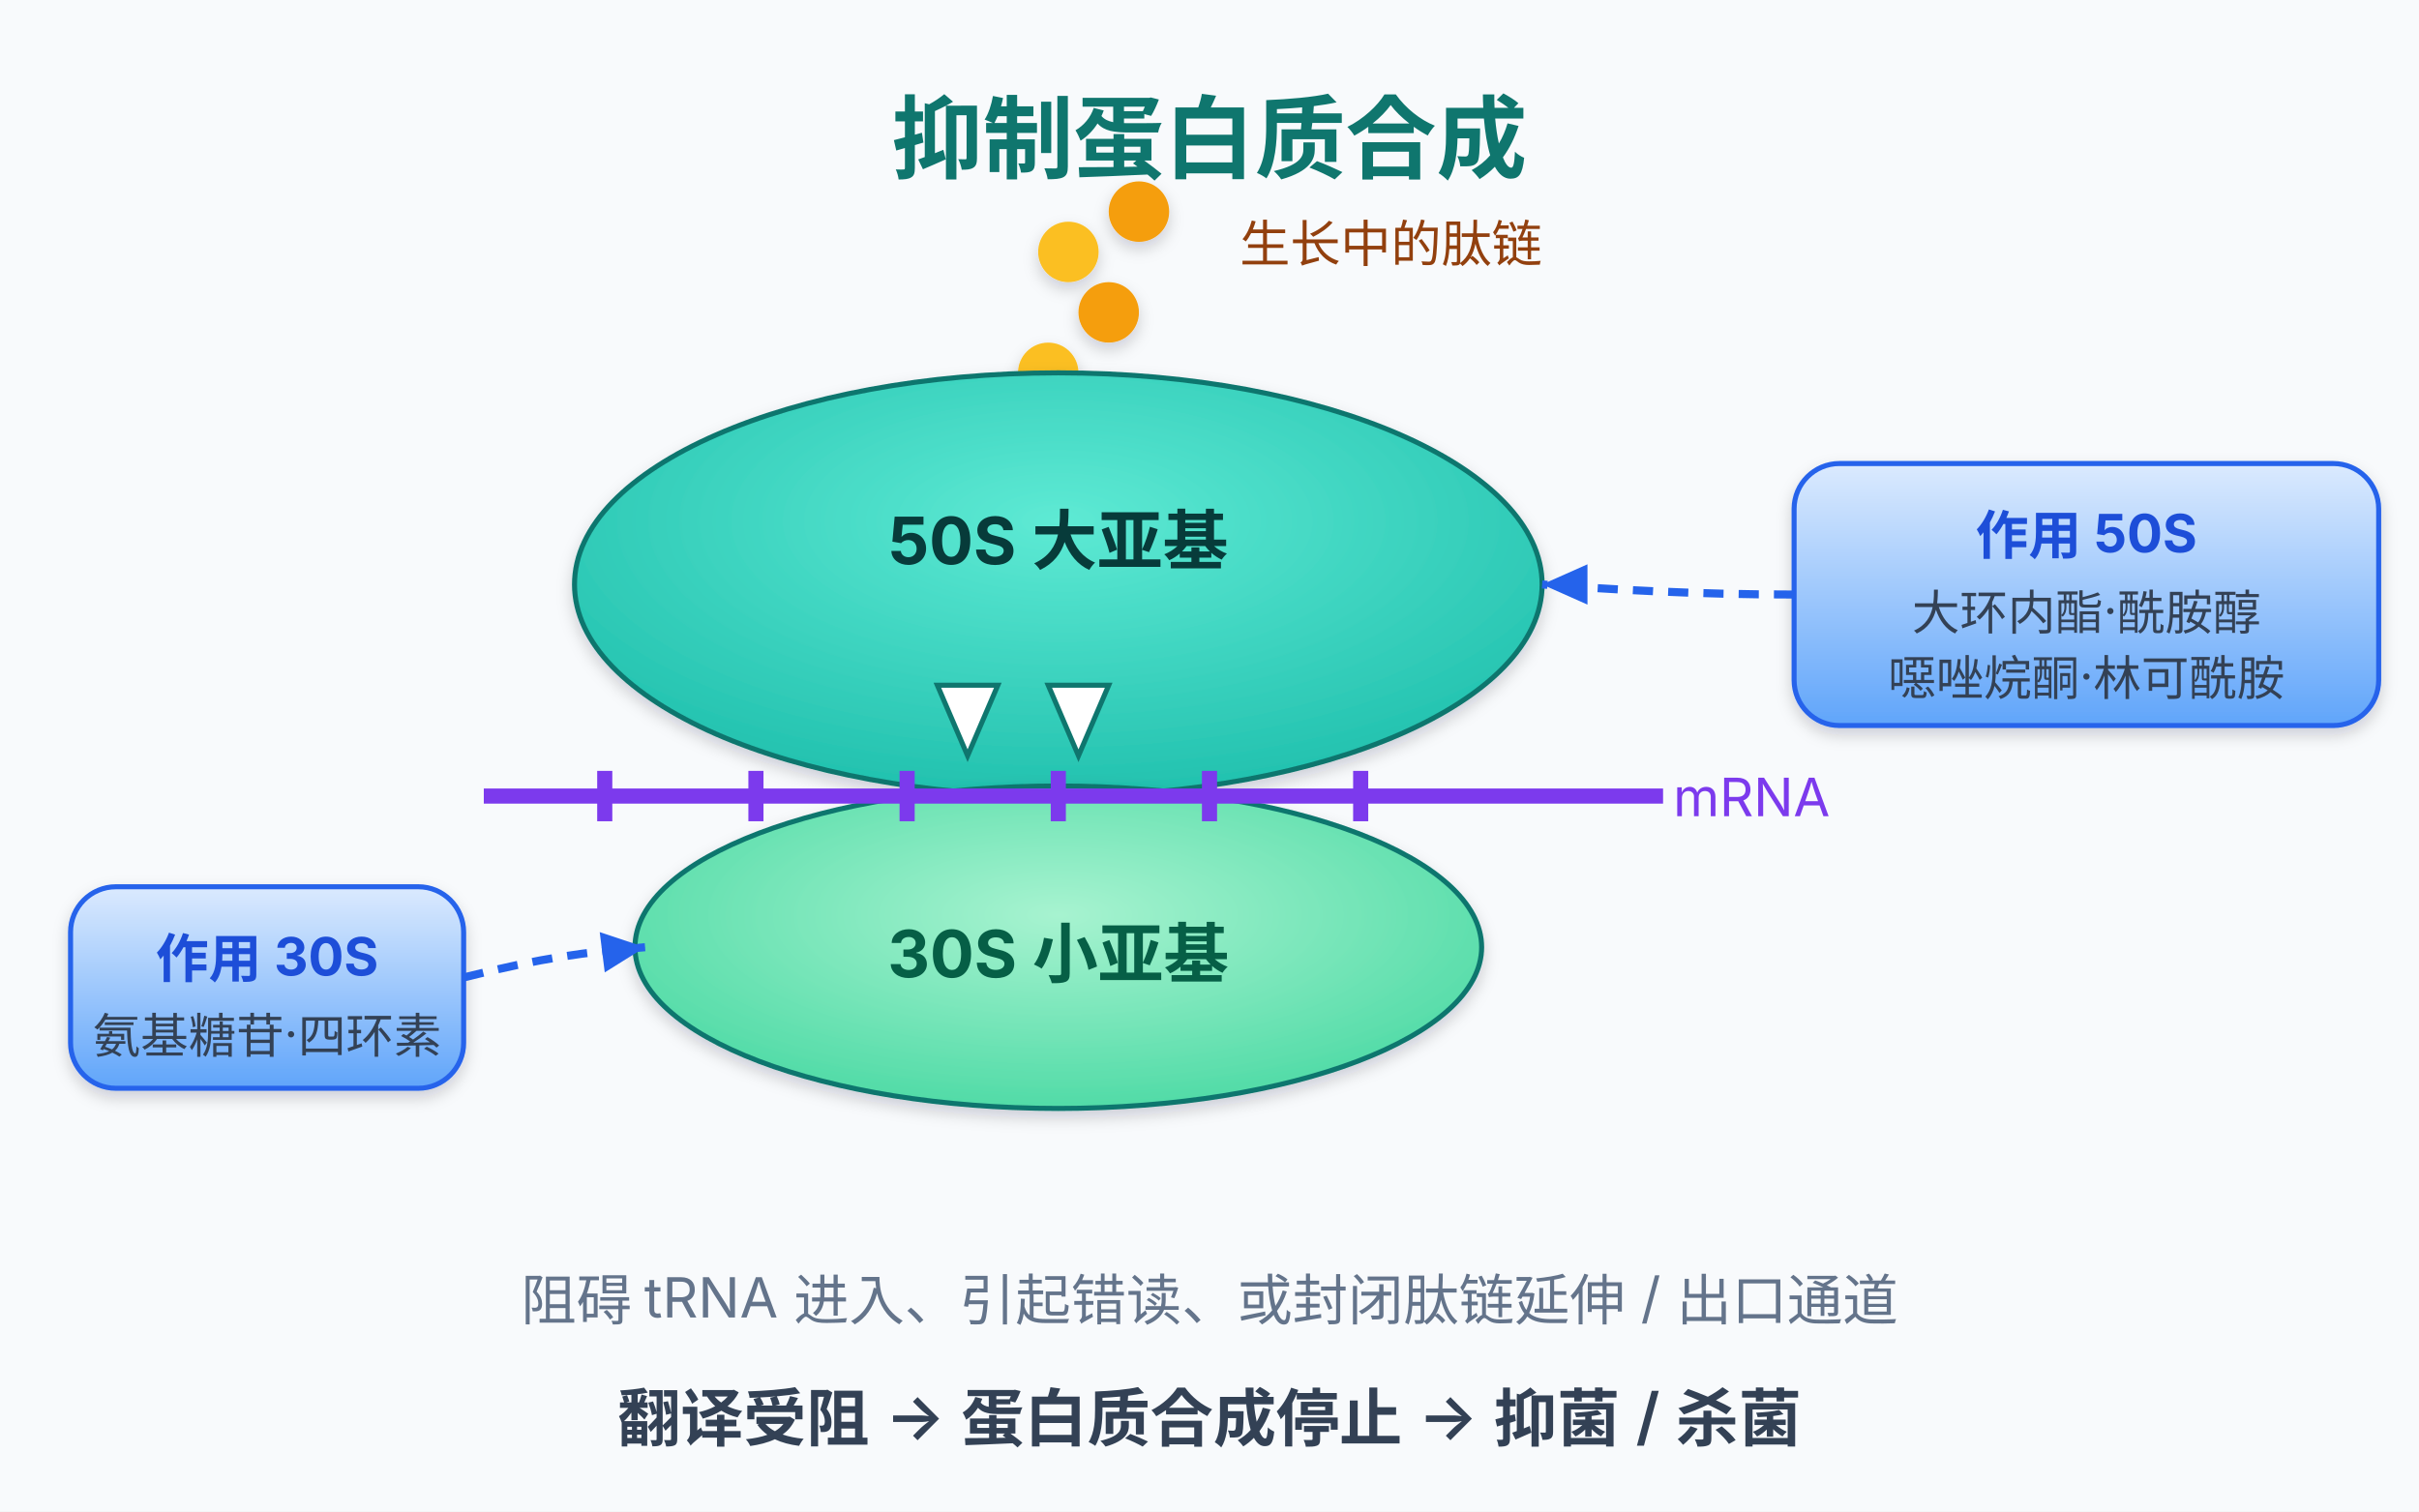
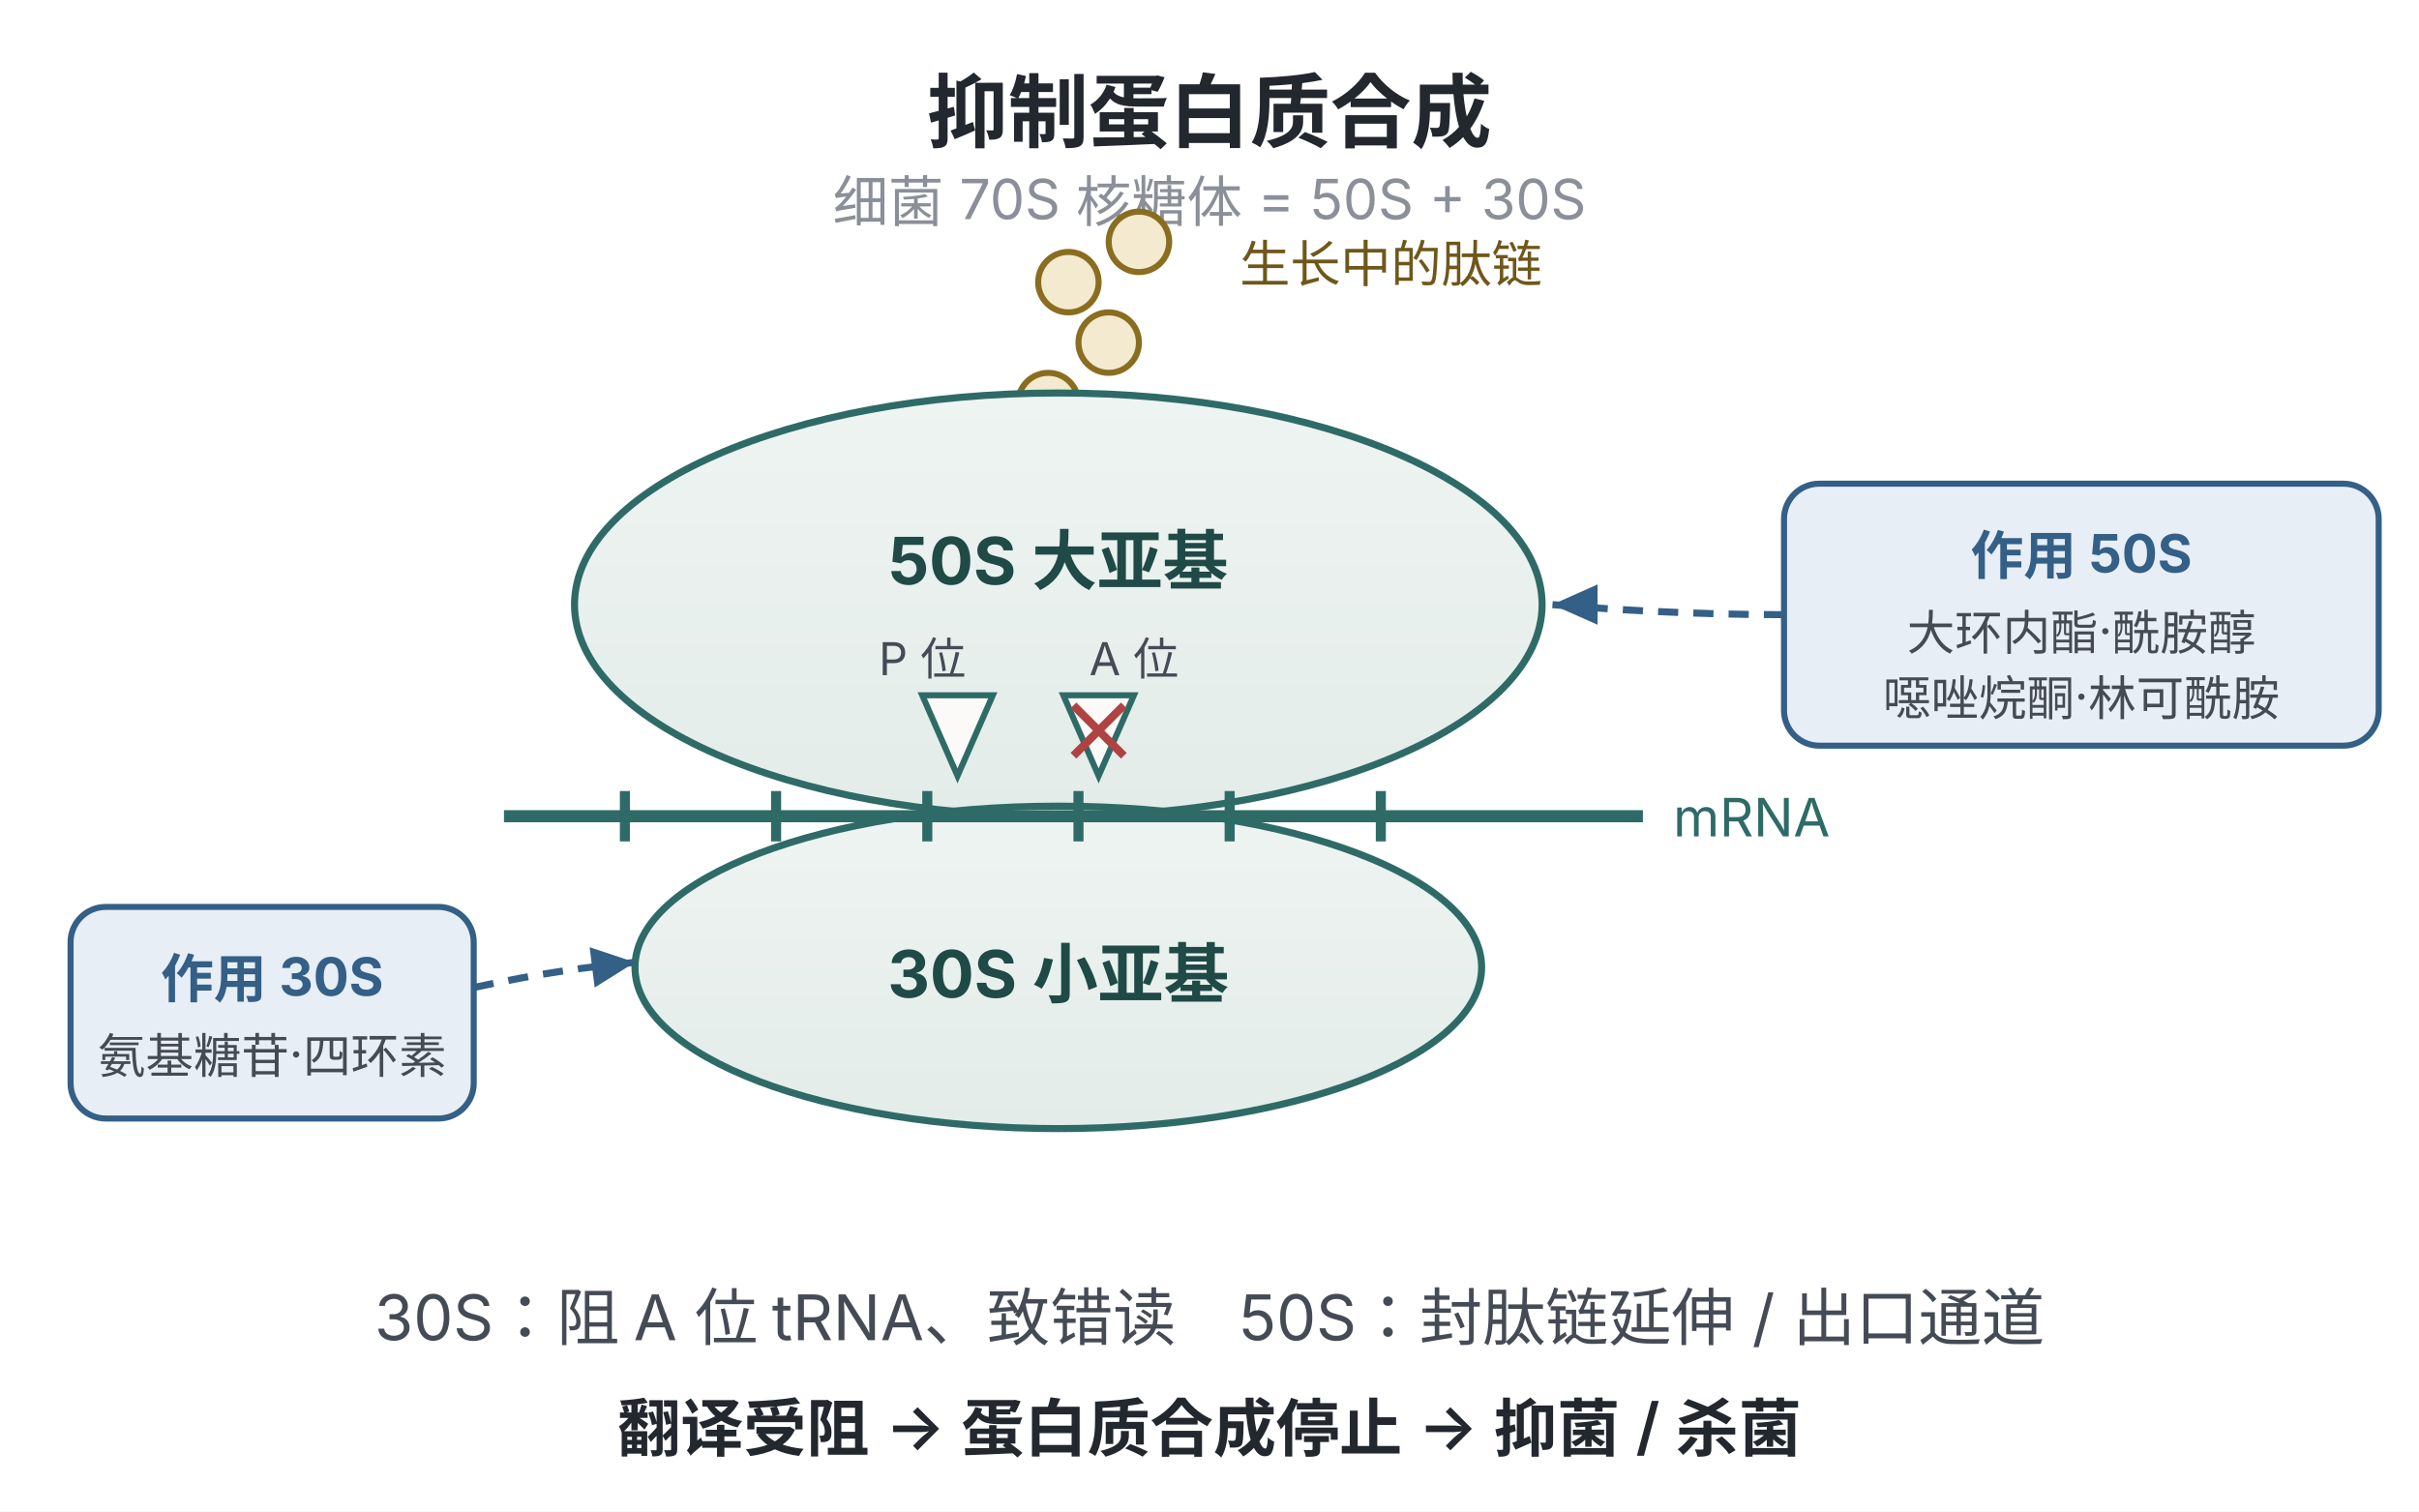
<svg xmlns="http://www.w3.org/2000/svg" viewBox="0 0 480 300" font-family="-apple-system,'PingFang SC','Microsoft YaHei',sans-serif">
  <defs>
-     <radialGradient id="pr50" cx="0.5" cy="0.35" r="0.8">
-       <stop offset="0" stop-color="#5eead4" />
-       <stop offset="1" stop-color="#14b8a6" />
-     </radialGradient>
-     <radialGradient id="pr30" cx="0.5" cy="0.4" r="0.8">
-       <stop offset="0" stop-color="#a7f3d0" />
-       <stop offset="1" stop-color="#34d399" />
-     </radialGradient>
-     <linearGradient id="prDrug" x1="0" y1="0" x2="0" y2="1">
-       <stop offset="0" stop-color="#dbeafe" />
-       <stop offset="1" stop-color="#60a5fa" />
+     <linearGradient id="pr50" x1="0" y1="0" x2="0" y2="1">
+       <stop offset="0" stop-color="#eef4f2" />
+       <stop offset="1" stop-color="#e3ece9" />
    </linearGradient>
-     <filter id="prSh" x="-30%" y="-30%" width="160%" height="160%">
-       <feDropShadow dx="0" dy="1.4" stdDeviation="1.5" flood-color="#0f172a" flood-opacity="0.18" />
-     </filter>
+     <linearGradient id="pr30" x1="0" y1="0" x2="0" y2="1">
+       <stop offset="0" stop-color="#eef4f2" />
+       <stop offset="1" stop-color="#e3ece9" />
+     </linearGradient>
  </defs>
-   <rect width="480" height="300" fill="#f8fafc" />
-   <text x="240" y="34" text-anchor="middle" font-size="18" font-weight="700" fill="#0f766e">抑制蛋白质合成</text>
-   <g filter="url(#prSh)">
-     <circle cx="208" cy="74" r="6" fill="#fbbf24" />
-     <circle cx="220" cy="62" r="6" fill="#f59e0b" />
-     <circle cx="212" cy="50" r="6" fill="#fbbf24" />
-     <circle cx="226" cy="42" r="6" fill="#f59e0b" />
+   <rect width="480" height="300" fill="#ffffff" />
+   <text x="240" y="28" text-anchor="middle" font-size="16" font-weight="700" fill="#23272e">抑制蛋白质合成</text>
+   <text x="240" y="44" text-anchor="middle" font-size="11" fill="#8a8f98">细菌 70S 核糖体 = 50S + 30S</text>
+   <g fill="#f3ead0" stroke="#8a6d1f" stroke-width="1.2">
+     <circle cx="208" cy="80" r="6" />
+     <circle cx="220" cy="68" r="6" />
+     <circle cx="212" cy="56" r="6" />
+     <circle cx="226" cy="48" r="6" />
  </g>
-   <text x="246" y="52" font-size="10" fill="#92400e">生长中的肽链</text>
-   <ellipse cx="210" cy="116" rx="96" ry="42" fill="url(#pr50)" stroke="#0f766e" filter="url(#prSh)" />
-   <text x="210" y="112" text-anchor="middle" font-size="13" font-weight="700" fill="#073b3a">50S 大亚基</text>
-   <ellipse cx="210" cy="188" rx="84" ry="32" fill="url(#pr30)" stroke="#0f766e" filter="url(#prSh)" />
-   <text x="210" y="194" text-anchor="middle" font-size="13" font-weight="700" fill="#065f46">30S 小亚基</text>
-   <line x1="96" y1="158" x2="330" y2="158" stroke="#7c3aed" stroke-width="3" />
-   <g stroke="#7c3aed" stroke-width="3">
-     <line x1="120" y1="153" x2="120" y2="163" />
-     <line x1="150" y1="153" x2="150" y2="163" />
-     <line x1="180" y1="153" x2="180" y2="163" />
-     <line x1="210" y1="153" x2="210" y2="163" />
-     <line x1="240" y1="153" x2="240" y2="163" />
-     <line x1="270" y1="153" x2="270" y2="163" />
+   <text x="246" y="56" font-size="10" fill="#6e571a">生长中的肽链</text>
+   <ellipse cx="210" cy="120" rx="96" ry="42" fill="url(#pr50)" stroke="#2e6b66" stroke-width="1.4" />
+   <text x="210" y="116" text-anchor="middle" font-size="13" font-weight="700" fill="#1f4a46">50S 大亚基</text>
+   <ellipse cx="210" cy="192" rx="84" ry="32" fill="url(#pr30)" stroke="#2e6b66" stroke-width="1.4" />
+   <text x="210" y="198" text-anchor="middle" font-size="13" font-weight="700" fill="#1f4a46">30S 小亚基</text>
+   <line x1="100" y1="162" x2="326" y2="162" stroke="#2e6b66" stroke-width="2.4" />
+   <g stroke="#2e6b66" stroke-width="2">
+     <line x1="124" y1="157" x2="124" y2="167" />
+     <line x1="154" y1="157" x2="154" y2="167" />
+     <line x1="184" y1="157" x2="184" y2="167" />
+     <line x1="214" y1="157" x2="214" y2="167" />
+     <line x1="244" y1="157" x2="244" y2="167" />
+     <line x1="274" y1="157" x2="274" y2="167" />
  </g>
-   <text x="332" y="162" font-size="10.5" fill="#7c3aed">mRNA</text>
-   <path d="M192,150 l-6,-14 h12 z" fill="#fff" stroke="#0f766e" />
-   <path d="M214,150 l-6,-14 h12 z" fill="#fff" stroke="#0f766e" />
-   <rect x="14" y="176" width="78" height="40" rx="9" fill="url(#prDrug)" stroke="#2563eb" filter="url(#prSh)" />
-   <text x="53" y="194" text-anchor="middle" font-size="10.5" font-weight="700" fill="#1d4ed8">作用 30S</text>
-   <text x="53" y="209" text-anchor="middle" font-size="9.5" fill="#334155">氨基糖苷·四环素</text>
-   <path d="M92,194 C108,190 116,189 128,188" fill="none" stroke="#2563eb" stroke-width="1.6" stroke-dasharray="4 3" />
-   <polygon points="128,188 119,185 120,193" fill="#2563eb" />
-   <rect x="356" y="92" width="116" height="52" rx="9" fill="url(#prDrug)" stroke="#2563eb" filter="url(#prSh)" />
-   <text x="414" y="110" text-anchor="middle" font-size="10.5" font-weight="700" fill="#1d4ed8">作用 50S</text>
-   <text x="414" y="125" text-anchor="middle" font-size="9.5" fill="#334155">大环内酯·酰胺醇</text>
-   <text x="414" y="138" text-anchor="middle" font-size="9.5" fill="#334155">噁唑烷酮·林可酰胺</text>
-   <path d="M356,118 C336,118 320,117 306,116" fill="none" stroke="#2563eb" stroke-width="1.6" stroke-dasharray="4 3" />
-   <polygon points="306,116 315,112 315,120" fill="#2563eb" />
-   <text x="240" y="262" text-anchor="middle" font-size="11" fill="#64748b">阻碍 tRNA 进入、引起错读、或封闭肽链延伸 / 出口通道</text>
-   <text x="240" y="286" text-anchor="middle" font-size="12.5" font-weight="600" fill="#334155">翻译受阻 → 蛋白质合成停止 → 抑菌 / 杀菌</text>
+   <text x="332" y="166" font-size="10.5" fill="#2e6b66">mRNA</text>
+   <path d="M190,154 l-7,-16 h14 z" fill="#fbfaf8" stroke="#2e6b66" stroke-width="1.2" />
+   <text x="183" y="134" text-anchor="middle" font-size="9" fill="#454b54">P 位</text>
+   <path d="M218,154 l-7,-16 h14 z" fill="#fbfaf8" stroke="#2e6b66" stroke-width="1.2" />
+   <text x="225" y="134" text-anchor="middle" font-size="9" fill="#454b54">A 位</text>
+   <rect x="14" y="180" width="80" height="42" rx="7" fill="#e7eef6" stroke="#345f86" stroke-width="1.2" />
+   <text x="54" y="198" text-anchor="middle" font-size="10.5" font-weight="700" fill="#345f86">作用 30S</text>
+   <text x="54" y="213" text-anchor="middle" font-size="9.5" fill="#454b54">氨基糖苷·四环素</text>
+   <path d="M94,196 C108,193 116,192 126,191" fill="none" stroke="#345f86" stroke-width="1.4" stroke-dasharray="4 3" />
+   <polygon points="126,191 117,188 118,196" fill="#345f86" />
+   <rect x="354" y="96" width="118" height="52" rx="7" fill="#e7eef6" stroke="#345f86" stroke-width="1.2" />
+   <text x="413" y="114" text-anchor="middle" font-size="10.5" font-weight="700" fill="#345f86">作用 50S</text>
+   <text x="413" y="129" text-anchor="middle" font-size="9.5" fill="#454b54">大环内酯·酰胺醇</text>
+   <text x="413" y="142" text-anchor="middle" font-size="9.5" fill="#454b54">噁唑烷酮·林可酰胺</text>
+   <path d="M354,122 C336,122 320,121 308,120" fill="none" stroke="#345f86" stroke-width="1.4" stroke-dasharray="4 3" />
+   <polygon points="308,120 317,116 317,124" fill="#345f86" />
+   <g stroke="#b04242" stroke-width="1.6" fill="none">
+     <line x1="213" y1="140" x2="223" y2="150" />
+     <line x1="223" y1="140" x2="213" y2="150" />
+   </g>
+   <text x="240" y="266" text-anchor="middle" font-size="12.5" fill="#454b54">30S：阻 A 位 tRNA、致错读　50S：封肽链延伸 / 出口通道</text>
+   <text x="240" y="288" text-anchor="middle" font-size="12.5" font-weight="600" fill="#23272e">翻译受阻 → 蛋白质合成停止 → 抑菌 / 杀菌</text>
</svg>
